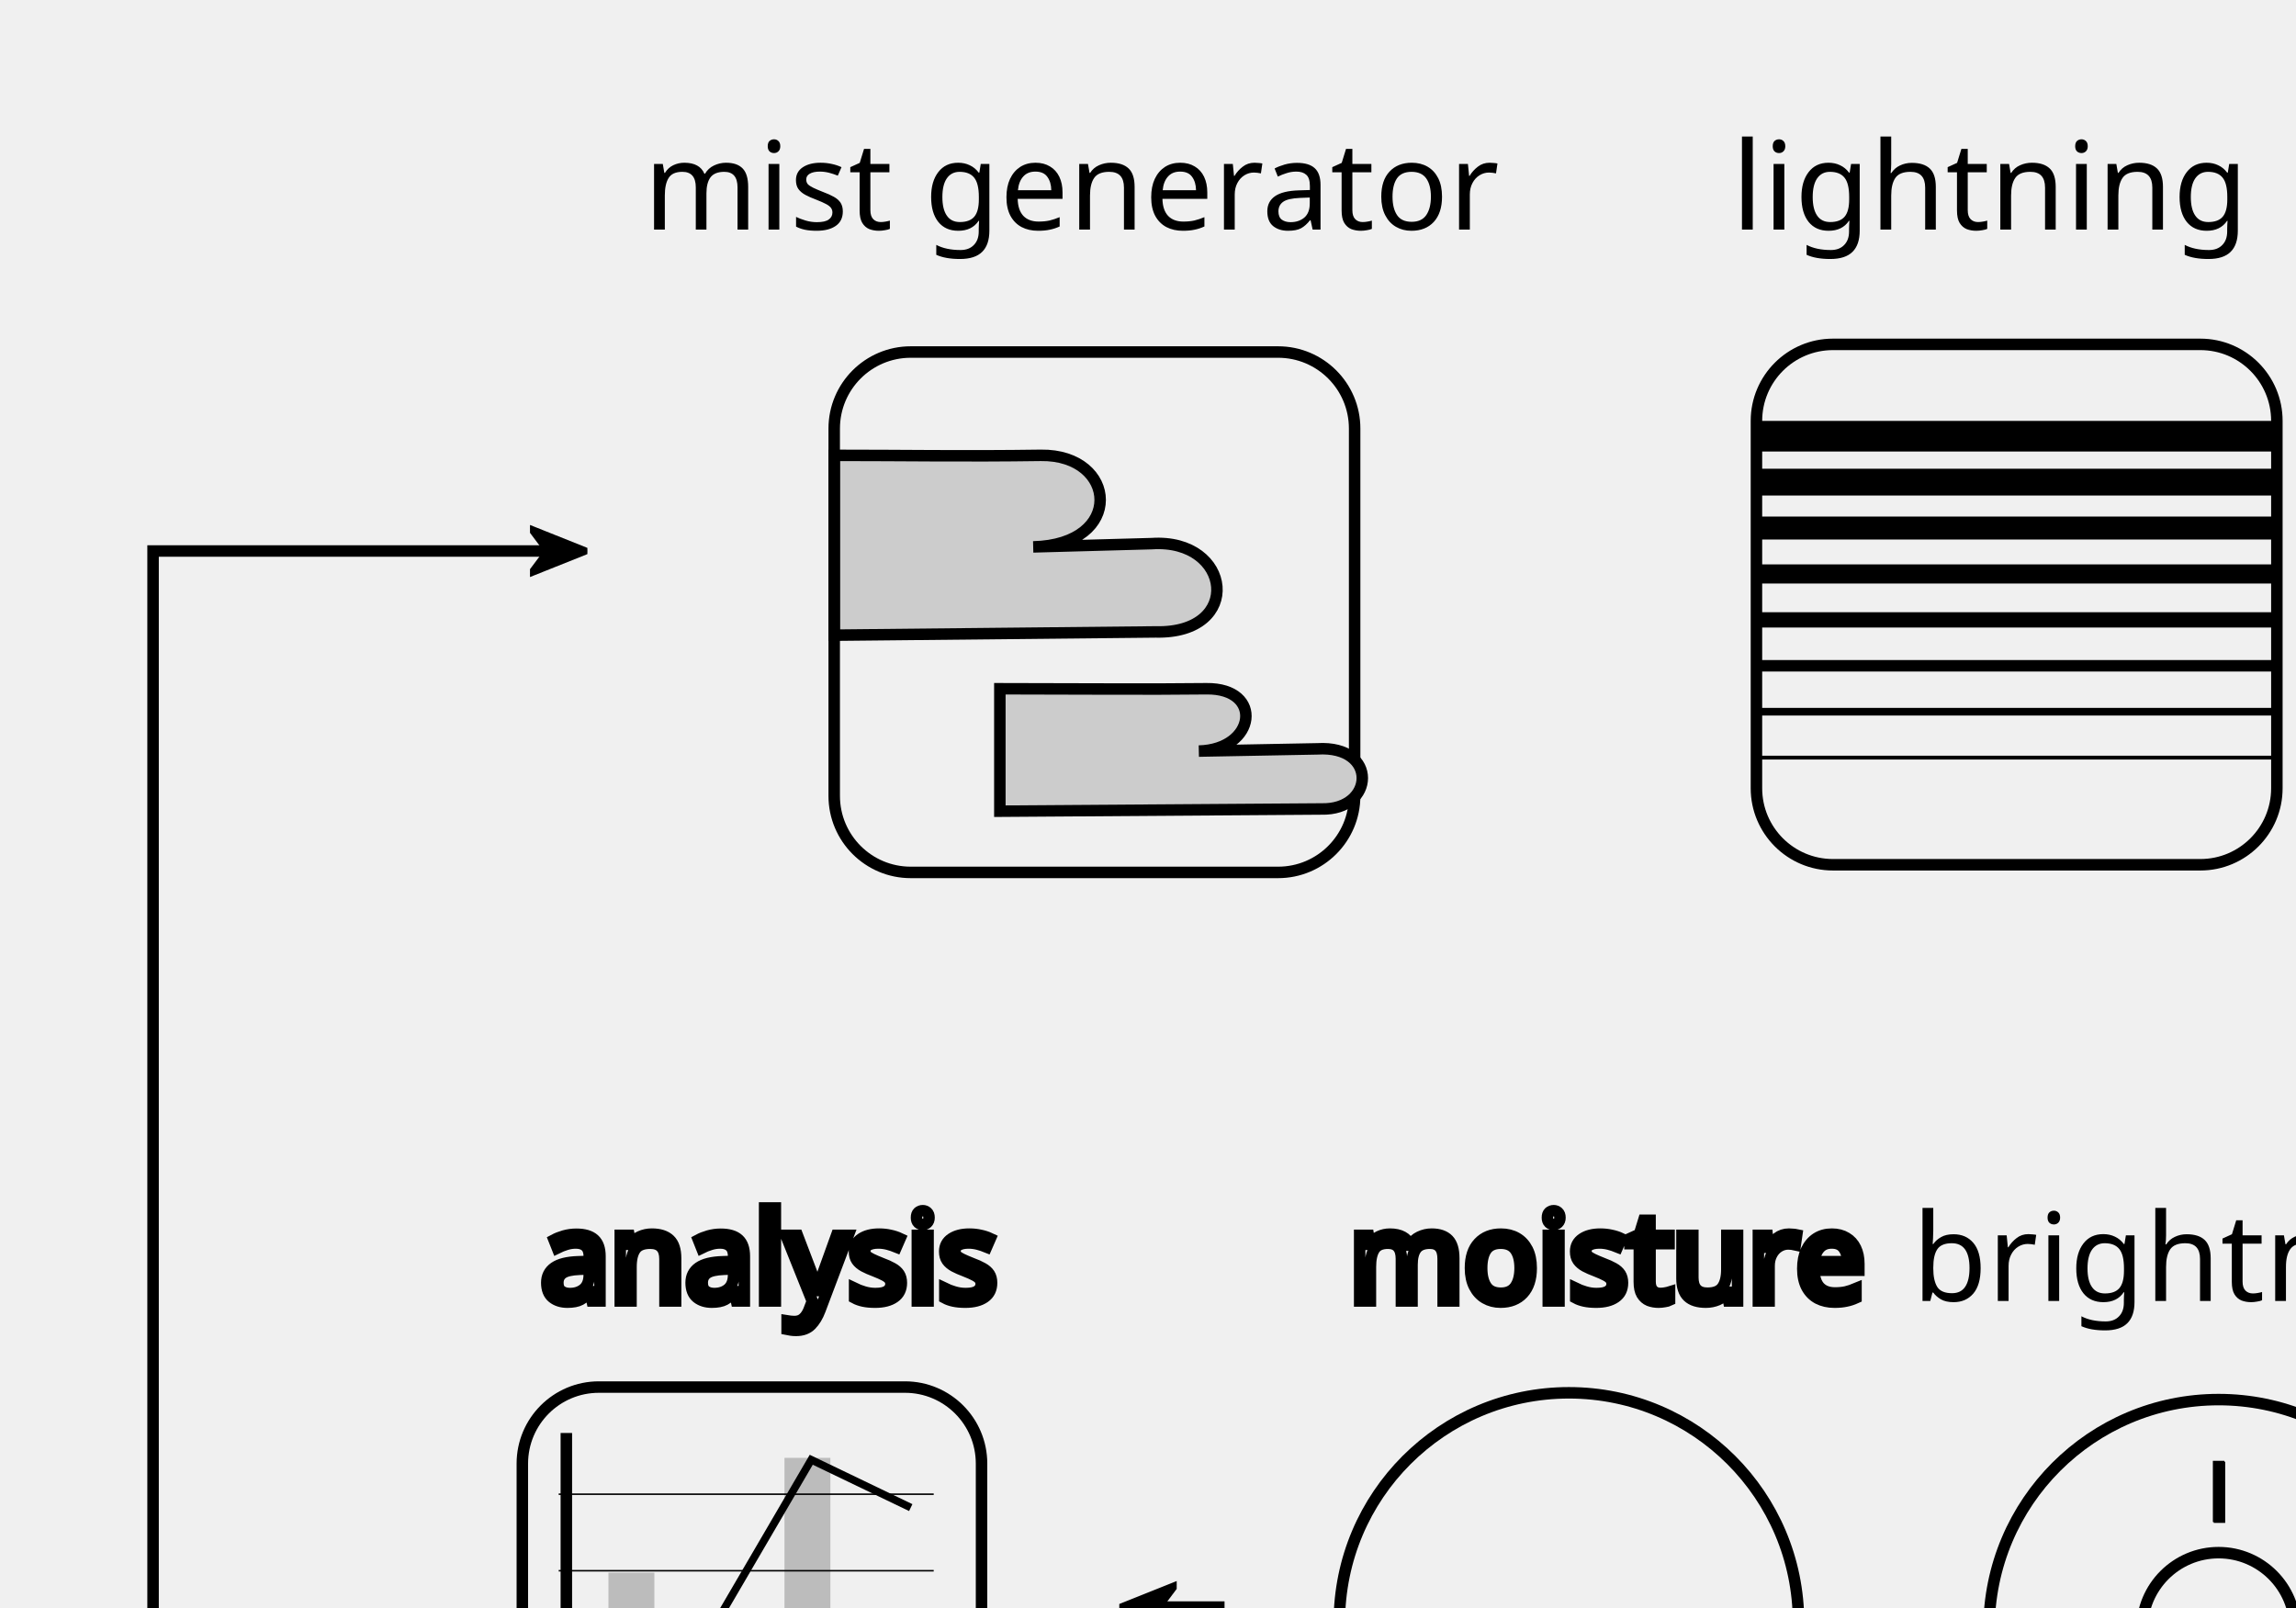
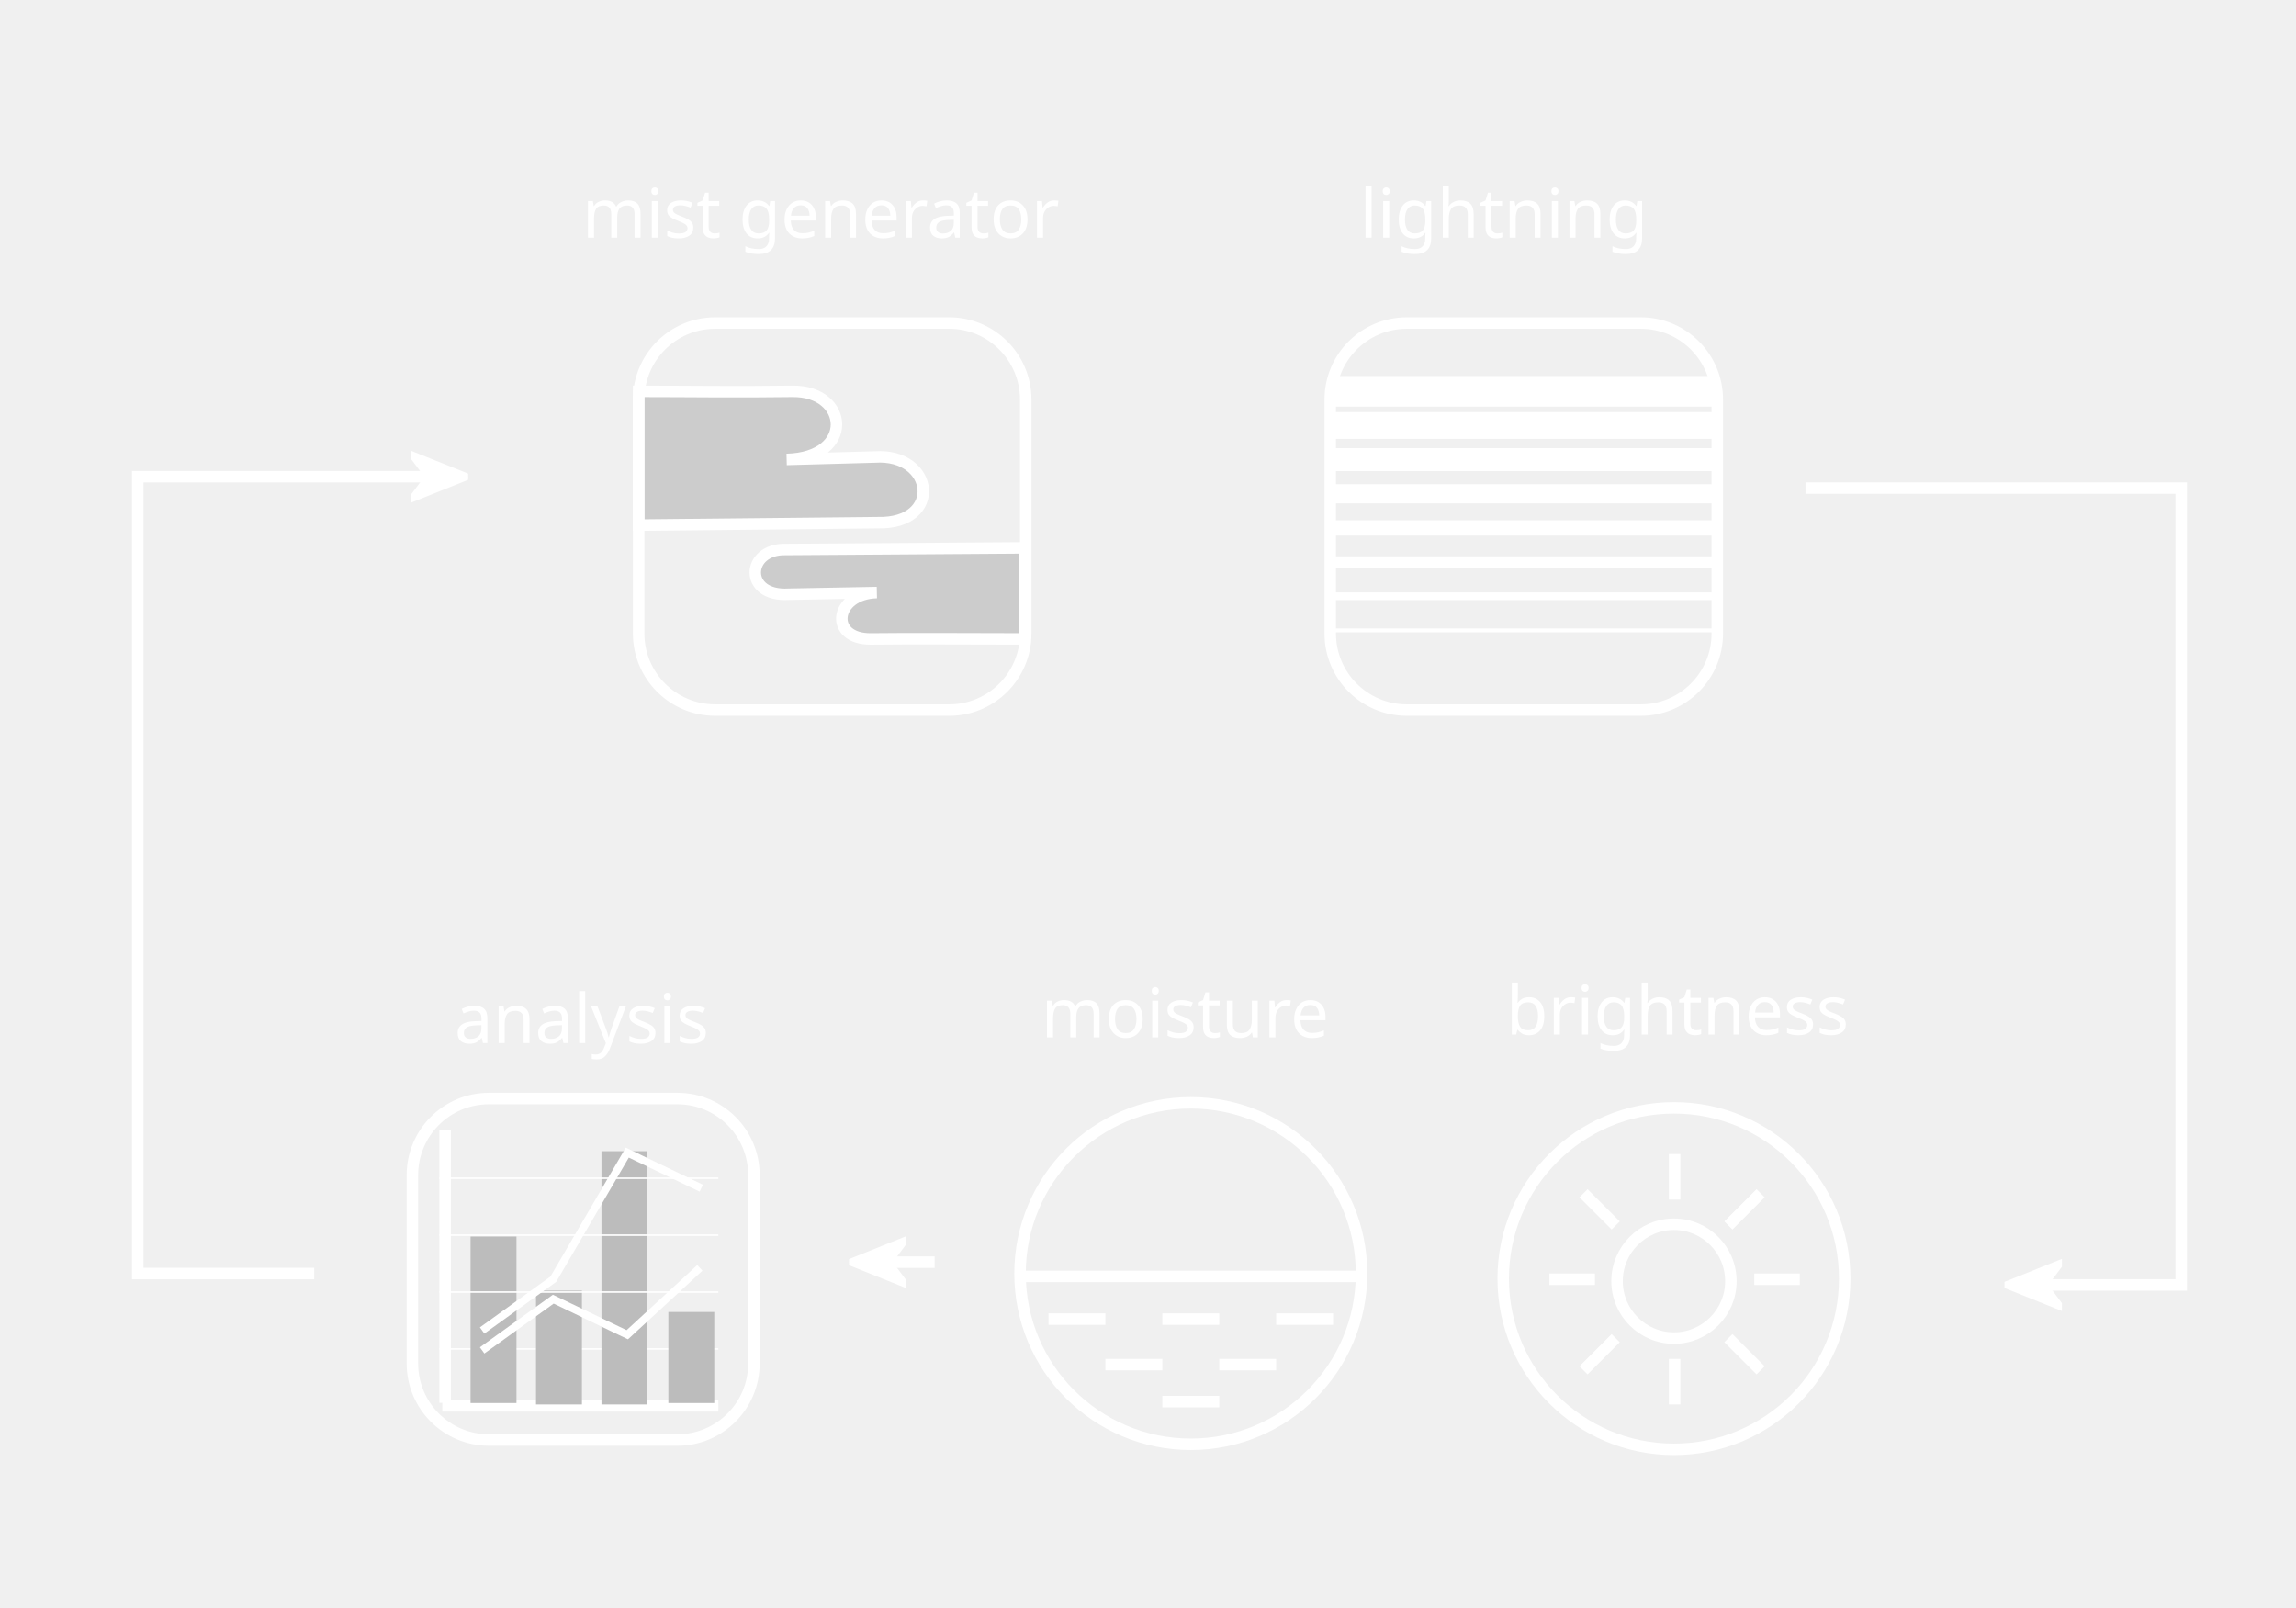
<svg xmlns="http://www.w3.org/2000/svg" width="300" height="210">
  <defs>
-     <marker refY="50" refX="50" markerHeight="5" markerWidth="5" viewBox="0 0 100 100" orient="auto" markerUnits="strokeWidth" id="se_marker_end_svg_65">
-       <path stroke-width="10" stroke="#000000" fill="#000000" d="m100,50l-100,40l30,-40l-30,-40l100,40z" id="svg_29" />
+     <marker id="se_marker_end_svg_65" markerUnits="strokeWidth" orient="auto" viewBox="0 0 100 100" markerWidth="5" markerHeight="5" refX="50" refY="50">
+       <path id="svg_29" d="m100,50l-100,40l30,-40l-30,-40l100,40z" fill="#ffffff" stroke="#ffffff" stroke-width="10" />
    </marker>
-     <marker refY="50" refX="50" markerHeight="5" markerWidth="5" viewBox="0 0 100 100" orient="auto" markerUnits="strokeWidth" id="se_marker_end_svg_66">
-       <path stroke-width="10" stroke="#000000" fill="#000000" d="m100,50l-100,40l30,-40l-30,-40l100,40z" id="svg_41" />
+     <marker id="se_marker_end_svg_66" markerUnits="strokeWidth" orient="auto" viewBox="0 0 100 100" markerWidth="5" markerHeight="5" refX="50" refY="50">
+       <path id="svg_41" d="m100,50l-100,40l30,-40l-30,-40l100,40z" fill="#ffffff" stroke="#ffffff" stroke-width="10" />
    </marker>
-     <marker refY="50" refX="50" markerHeight="5" markerWidth="5" viewBox="0 0 100 100" orient="auto" markerUnits="strokeWidth" id="se_marker_end_svg_67">
-       <path stroke-width="10" stroke="#000000" fill="#000000" d="m100,50l-100,40l30,-40l-30,-40l100,40z" id="svg_42" />
+     <marker id="se_marker_end_svg_67" markerUnits="strokeWidth" orient="auto" viewBox="0 0 100 100" markerWidth="5" markerHeight="5" refX="50" refY="50">
+       <path id="svg_42" d="m100,50l-100,40l30,-40l-30,-40l100,40z" fill="#ffffff" stroke="#ffffff" stroke-width="10" />
    </marker>
  </defs>
  <g>
-     <line id="svg_20" y2="220" x2="190" y1="220" x1="180" stroke-linecap="null" stroke-linejoin="null" stroke-width="1.5" stroke="#000000" fill="none" />
-     <circle id="svg_18" r="30" cy="212" cx="205" stroke-linecap="null" stroke-linejoin="null" stroke-width="1.5" stroke="#000000" fill="none" />
-     <line id="svg_21" y2="220" x2="210" y1="220" x1="200" stroke-linecap="null" stroke-linejoin="null" stroke-width="1.5" stroke="#000000" fill="none" />
-     <line id="svg_19" y2="212.5" x2="235" y1="212.5" x1="175" stroke-linecap="null" stroke-linejoin="null" stroke-width="1.5" stroke="#000000" fill="none" />
-     <line id="svg_22" y2="220" x2="230" y1="220" x1="220" stroke-linecap="null" stroke-linejoin="null" stroke-width="1.5" stroke="#000000" fill="none" />
-     <line id="svg_23" y2="228" x2="200" y1="228" x1="190" stroke-linecap="null" stroke-linejoin="null" stroke-width="1.5" stroke="#000000" fill="none" />
-     <line id="svg_24" y2="228" x2="220" y1="228" x1="210" stroke-linecap="null" stroke-linejoin="null" stroke-width="1.5" stroke="#000000" fill="none" />
-     <line id="svg_25" y2="234.5" x2="210" y1="234.5" x1="200" stroke-linecap="null" stroke-linejoin="null" stroke-width="1.5" stroke="#000000" fill="none" />
-     <g id="svg_40">
-       <circle id="svg_27" r="30" cy="212.887" cx="289.887" stroke-linecap="null" stroke-linejoin="null" stroke-width="1.5" stroke="#000000" fill="none" />
-       <circle id="svg_28" r="10" cy="212.887" cx="289.887" stroke-linecap="null" stroke-linejoin="null" stroke-width="1.5" stroke="#000000" fill="none" />
-       <g id="svg_34">
-         <line id="svg_30" y2="190.887" x2="289.887" y1="198.887" x1="289.887" stroke-linecap="null" stroke-linejoin="null" stroke-width="1.5" stroke="#000000" fill="none" />
-         <line id="svg_31" y2="226.887" x2="289.887" y1="234.887" x1="289.887" stroke-linecap="null" stroke-linejoin="null" stroke-width="1.5" stroke="#000000" fill="none" />
-         <line id="svg_32" y2="212.887" x2="275.887" y1="212.887" x1="267.887" stroke-linecap="null" stroke-linejoin="null" stroke-width="1.5" stroke="#000000" fill="none" />
-         <line id="svg_33" y2="212.887" x2="311.887" y1="212.887" x1="303.887" stroke-linecap="null" stroke-linejoin="null" stroke-width="1.5" stroke="#000000" fill="none" />
-       </g>
-       <g id="svg_35">
-         <line id="svg_36" y2="191" x2="290" y1="199" x1="290" stroke-linecap="null" stroke-linejoin="null" stroke-width="1.5" stroke="#000000" fill="none" />
-         <line id="svg_37" y2="227" x2="290" y1="235" x1="290" stroke-linecap="null" stroke-linejoin="null" stroke-width="1.5" stroke="#000000" fill="none" />
-         <line id="svg_38" y2="213" x2="276" y1="213" x1="268" stroke-linecap="null" stroke-linejoin="null" stroke-width="1.5" stroke="#000000" fill="none" />
-         <line id="svg_39" y2="213" x2="312" y1="213" x1="304" stroke-linecap="null" stroke-linejoin="null" stroke-width="1.5" stroke="#000000" fill="none" />
-       </g>
+     <line fill="none" stroke="#ffffff" stroke-width="1.5" stroke-linejoin="null" stroke-linecap="null" x1="57.79" y1="183.708" x2="93.861" y2="183.708" id="svg_47" />
+     <line fill="none" stroke="#ffffff" stroke-width="0.2" stroke-linejoin="null" stroke-linecap="null" x1="57.418" y1="176.271" x2="93.861" y2="176.271" id="svg_58" />
+     <circle fill="none" stroke="#ffffff" stroke-width="1.5" stroke-linejoin="null" stroke-linecap="null" cx="218.724" cy="167.076" r="22.312" id="svg_27" />
+     <circle fill="none" stroke="#ffffff" stroke-width="1.5" stroke-linejoin="null" stroke-linecap="null" cx="218.724" cy="167.41" r="7.437" id="svg_28" />
+     <g id="svg_35">
+       <line fill="none" stroke="#ffffff" stroke-width="1.5" stroke-linejoin="null" stroke-linecap="null" x1="218.808" y1="156.748" x2="218.808" y2="150.798" id="svg_36" />
+       <line fill="none" stroke="#ffffff" stroke-width="1.5" stroke-linejoin="null" stroke-linecap="null" x1="218.808" y1="183.522" x2="218.808" y2="177.572" id="svg_37" />
+       <line fill="none" stroke="#ffffff" stroke-width="1.5" stroke-linejoin="null" stroke-linecap="null" x1="202.446" y1="167.16" x2="208.396" y2="167.16" id="svg_38" />
+       <line fill="none" stroke="#ffffff" stroke-width="1.5" stroke-linejoin="null" stroke-linecap="null" x1="229.22" y1="167.16" x2="235.17" y2="167.16" id="svg_39" />
    </g>
-     <rect id="svg_43" ry="10" rx="10" height="60" width="60" y="181.25" x="68.25" stroke-width="1.5" stroke="#000000" fill="none" />
-     <line id="svg_45" y2="235.25" x2="74" y1="187.25" x1="74" stroke-linecap="null" stroke-linejoin="null" stroke-width="1.5" stroke="#000000" fill="none" />
-     <line id="svg_50" y2="234.75" x2="82.5" y1="205.5" x1="82.5" stroke-linecap="null" stroke-linejoin="null" stroke-width="6" stroke="#bcbcbc" fill="none" />
-     <line id="svg_52" y2="235" x2="94" y1="215" x1="94" stroke-linecap="null" stroke-linejoin="null" stroke-width="6" stroke="#bcbcbc" fill="none" />
-     <line id="svg_53" y2="235" x2="105.5" y1="190.5" x1="105.5" stroke-linecap="null" stroke-linejoin="null" stroke-width="6" stroke="#bcbcbc" fill="none" />
-     <line id="svg_54" y2="234.75" x2="117.25" y1="218.75" x1="117.25" stroke-linecap="null" stroke-linejoin="null" stroke-width="6" stroke="#bcbcbc" fill="none" />
-     <path d="m80.5,222l12.5,-9l13,-22.25l13,6.25" id="svg_48" stroke-linecap="null" stroke-linejoin="null" stroke="#000000" fill="none" />
-     <path d="m80.5,225.5l12.5,-9l13,6.25l12.75,-11.75" id="svg_49" stroke-linecap="null" stroke-linejoin="null" stroke="#000000" fill="none" />
-     <line id="svg_47" y2="235.25" x2="122" y1="235.25" x1="73.5" stroke-linecap="null" stroke-linejoin="null" stroke-width="1.5" stroke="#000000" fill="none" />
-     <line id="svg_55" y2="195.25" x2="122" y1="195.25" x1="73" stroke-linecap="null" stroke-linejoin="null" stroke-width="0.2" stroke="#000000" fill="none" />
-     <line id="svg_56" y2="205.25" x2="122" y1="205.25" x1="73" stroke-linecap="null" stroke-linejoin="null" stroke-width="0.2" stroke="#000000" fill="none" />
-     <line id="svg_57" y2="215.25" x2="122" y1="215.25" x1="73" stroke-linecap="null" stroke-linejoin="null" stroke-width="0.2" stroke="#000000" fill="none" />
-     <line id="svg_58" y2="225.25" x2="122" y1="225.25" x1="73" stroke-linecap="null" stroke-linejoin="null" stroke-width="0.2" stroke="#000000" fill="none" />
-     <text xml:space="preserve" text-anchor="middle" font-family="Sans-serif" font-size="16" id="svg_60" y="170" x="100.5" stroke-linecap="null" stroke-linejoin="null" stroke-width="1.5" stroke="#000000" fill="none">analysis</text>
-     <text id="svg_61" xml:space="preserve" text-anchor="middle" font-family="Sans-serif" font-size="16" y="170" x="210" stroke-linecap="null" stroke-linejoin="null" stroke-width="1.5" stroke="#000000" fill="none">moisture</text>
-     <text id="svg_62" xml:space="preserve" text-anchor="middle" font-family="Sans-serif" font-size="16" y="170" x="290" stroke-linecap="null" stroke-linejoin="null" stroke-width="0" stroke="#000000" fill="#000000">brightness</text>
-     <text id="svg_63" xml:space="preserve" text-anchor="middle" font-family="Sans-serif" font-size="16" y="30" x="140" stroke-linecap="null" stroke-linejoin="null" stroke-width="0" stroke="#000000" fill="#000000">mist generator</text>
-     <text xml:space="preserve" text-anchor="middle" font-family="Sans-serif" font-size="16" id="svg_64" y="30" x="260" stroke-linecap="null" stroke-linejoin="null" stroke-width="0" stroke="#000000" fill="#000000">lightning</text>
-     <path d="m313,74l66,0l0,140l-26,0" marker-end="url(#se_marker_end_svg_65)" id="svg_65" stroke-linecap="null" stroke-linejoin="null" stroke-width="1.5" stroke="#000000" fill="none" />
-     <path marker-end="url(#se_marker_end_svg_66)" id="svg_66" d="m51,212l-31,0l0,-140l53,0" stroke-linecap="null" stroke-linejoin="null" stroke-width="1.5" stroke="#000000" fill="none" />
-     <line marker-end="url(#se_marker_end_svg_67)" stroke-width="1.5" id="svg_67" y2="210" x2="150" y1="210" x1="160" stroke-linecap="null" stroke-linejoin="null" stroke="#000000" fill="none" />
+     <rect fill="none" stroke="#ffffff" stroke-width="1.5" x="53.885" y="143.546" width="44.624" height="44.624" rx="10" ry="10" id="svg_43" />
+     <line fill="none" stroke="#ffffff" stroke-width="1.5" stroke-linejoin="null" stroke-linecap="null" x1="58.162" y1="147.609" x2="58.162" y2="183.308" id="svg_45" />
+     <line fill="none" stroke="#bcbcbc" stroke-width="6" stroke-linejoin="null" stroke-linecap="null" x1="64.483" y1="161.582" x2="64.483" y2="183.336" id="svg_50" />
+     <line fill="none" stroke="#bcbcbc" stroke-width="6" stroke-linejoin="null" stroke-linecap="null" x1="73.036" y1="168.647" x2="73.036" y2="183.522" id="svg_52" />
+     <line fill="none" stroke="#bcbcbc" stroke-width="6" stroke-linejoin="null" stroke-linecap="null" x1="81.589" y1="150.426" x2="81.589" y2="183.522" id="svg_53" />
+     <line fill="none" stroke="#bcbcbc" stroke-width="6" stroke-linejoin="null" stroke-linecap="null" x1="90.328" y1="171.436" x2="90.328" y2="183.336" id="svg_54" />
+     <path fill="none" stroke="#ffffff" stroke-linejoin="null" stroke-linecap="null" id="svg_48" d="m62.996,173.854l9.297,-6.694l9.669,-16.548l9.669,4.648" />
+     <path fill="none" stroke="#ffffff" stroke-linejoin="null" stroke-linecap="null" id="svg_49" d="m62.996,176.457l9.297,-6.694l9.669,4.648l9.483,-8.739" />
+     <line fill="none" stroke="#ffffff" stroke-width="0.2" stroke-linejoin="null" stroke-linecap="null" x1="57.418" y1="153.959" x2="93.861" y2="153.959" id="svg_55" />
+     <line fill="none" stroke="#ffffff" stroke-width="0.2" stroke-linejoin="null" stroke-linecap="null" x1="57.418" y1="161.396" x2="93.861" y2="161.396" id="svg_56" />
+     <line fill="none" stroke="#ffffff" stroke-width="0.2" stroke-linejoin="null" stroke-linecap="null" x1="57.418" y1="168.833" x2="93.861" y2="168.833" id="svg_57" />
+     <text transform="matrix(0.7437326,0,0,0.7437326,5.125349,4.744952) " fill="#ffffff" stroke="#ffffff" stroke-width="0" stroke-linejoin="null" stroke-linecap="null" x="287.811" y="175.378" font-size="12" font-family="Sans-serif" text-anchor="middle" xml:space="preserve" id="svg_62">brightness</text>
+     <text transform="matrix(0.7437326,0,0,0.7437326,5.125349,4.744952) " fill="#ffffff" stroke="#ffffff" stroke-width="0" stroke-linejoin="null" stroke-linecap="null" x="137.311" y="35.378" font-size="12" font-family="Sans-serif" text-anchor="middle" xml:space="preserve" id="svg_63">mist generator</text>
+     <text transform="matrix(0.7437326,0,0,0.7437326,5.125349,4.744952) " fill="#ffffff" stroke="#ffffff" stroke-width="0" stroke-linejoin="null" stroke-linecap="null" x="257.311" y="35.378" id="svg_64" font-size="12" font-family="Sans-serif" text-anchor="middle" xml:space="preserve">lightning</text>
+     <path fill="none" stroke="#ffffff" stroke-width="1.5" stroke-linejoin="null" stroke-linecap="null" id="svg_65" marker-end="url(#se_marker_end_svg_65)" d="m235.914,63.781l49.086,0l0,104.123l-19.337,0" />
+     <path fill="none" stroke="#ffffff" stroke-width="1.5" stroke-linejoin="null" stroke-linecap="null" d="m41.056,166.416l-23.056,0l0,-104.123l39.418,0" id="svg_66" marker-end="url(#se_marker_end_svg_66)" />
+     <line fill="none" stroke="#ffffff" stroke-linejoin="null" stroke-linecap="null" x1="122.123" y1="164.929" x2="114.685" y2="164.929" id="svg_67" stroke-width="1.5" marker-end="url(#se_marker_end_svg_67)" />
    <g id="svg_44">
-       <line id="svg_7" y2="57" x2="297.046" y1="57" x1="230" stroke-linecap="null" stroke-linejoin="null" stroke-width="4" stroke="#000000" fill="none" />
-       <rect id="svg_5" ry="10" rx="10" height="68" width="68" y="45" x="229.5" stroke-width="1.5" stroke="#000000" fill="none" />
-       <line id="svg_8" y2="63" x2="297" y1="63" x1="230" stroke-linecap="null" stroke-linejoin="null" stroke-width="3.5" stroke="#000000" fill="none" />
-       <line id="svg_11" y2="69" x2="297" y1="69" x1="230" stroke-linecap="null" stroke-linejoin="null" stroke-width="3" stroke="#000000" fill="none" />
-       <line id="svg_12" y2="75" x2="297" y1="75" x1="230" stroke-linecap="null" stroke-linejoin="null" stroke-width="2.5" stroke="#000000" fill="none" />
-       <line id="svg_13" y2="81" x2="297" y1="81" x1="230" stroke-linecap="null" stroke-linejoin="null" stroke-width="2" stroke="#000000" fill="none" />
-       <line id="svg_14" y2="87" x2="297" y1="87" x1="230" stroke-linecap="null" stroke-linejoin="null" stroke-width="1.5" stroke="#000000" fill="none" />
-       <line id="svg_15" y2="93" x2="297" y1="93" x1="230" stroke-linecap="null" stroke-linejoin="null" stroke="#000000" fill="none" />
-       <line id="svg_16" y2="99" x2="297.5" y1="99" x1="230" stroke-linecap="null" stroke-linejoin="null" stroke-width="0.5" stroke="#000000" fill="none" />
+       <line fill="none" stroke="#ffffff" stroke-width="4" stroke-linejoin="null" stroke-linecap="null" x1="174.184" y1="51.138" x2="224.048" y2="51.138" id="svg_7" />
+       <rect fill="none" stroke="#ffffff" stroke-width="1.5" x="173.812" y="42.213" width="50.574" height="50.574" rx="10" ry="10" id="svg_5" />
+       <line fill="none" stroke="#ffffff" stroke-width="3.5" stroke-linejoin="null" stroke-linecap="null" x1="174.184" y1="55.6" x2="224.014" y2="55.6" id="svg_8" />
+       <line fill="none" stroke="#ffffff" stroke-width="3" stroke-linejoin="null" stroke-linecap="null" x1="174.184" y1="60.062" x2="224.014" y2="60.062" id="svg_11" />
+       <line fill="none" stroke="#ffffff" stroke-width="2.5" stroke-linejoin="null" stroke-linecap="null" x1="174.184" y1="64.525" x2="224.014" y2="64.525" id="svg_12" />
+       <line fill="none" stroke="#ffffff" stroke-width="2" stroke-linejoin="null" stroke-linecap="null" x1="174.184" y1="68.987" x2="224.014" y2="68.987" id="svg_13" />
+       <line fill="none" stroke="#ffffff" stroke-width="1.5" stroke-linejoin="null" stroke-linecap="null" x1="174.184" y1="73.45" x2="224.014" y2="73.45" id="svg_14" />
+       <line fill="none" stroke="#ffffff" stroke-linejoin="null" stroke-linecap="null" x1="174.184" y1="77.912" x2="224.014" y2="77.912" id="svg_15" />
+       <line fill="none" stroke="#ffffff" stroke-width="0.5" stroke-linejoin="null" stroke-linecap="null" x1="174.184" y1="82.374" x2="224.386" y2="82.374" id="svg_16" />
    </g>
-     <g id="svg_46">
-       <path d="m109,59.5c9,0 17,0.143 27,0c10,-0.143 11,11.679 -1,11.964l15.486,-0.427c10.5,-0.712 12.014,11.821 0.514,11.536l-42,0.427l0,-23.5l0,0z" id="svg_3" stroke-linecap="null" stroke-linejoin="null" stroke-width="1.5" stroke="#000000" fill="#cccccc" />
-       <rect ry="10" rx="10" id="svg_1" height="68" width="68" y="46" x="109" stroke-width="1.5" stroke="#000000" fill="none" />
-       <path id="svg_4" d="m130.643,89.999c9,0 19.5,0.097 27,0c7.5,-0.097 6.5,7.952 -1,8.146l15.486,-0.291c8,-0.485 7.486,8.049 0.514,7.855l-42,0.291l0,-16.001l0,0l0,0l0,0l0,0z" stroke-linecap="null" stroke-linejoin="null" stroke-width="1.5" stroke="#000000" fill="#cccccc" />
+     <text transform="matrix(0.7437326,0,0,0.7437326,5.125349,4.744952) " fill="#ffffff" stroke="#ffffff" stroke-width="0" stroke-linejoin="null" stroke-linecap="null" x="201.311" y="175.878" font-size="12" font-family="Sans-serif" text-anchor="middle" xml:space="preserve" id="svg_26">moisture</text>
+     <text transform="matrix(0.7437326,0,0,0.7437326,5.125349,4.744952) " fill="#ffffff" stroke="#ffffff" stroke-width="0" stroke-linejoin="null" stroke-linecap="null" x="95.311" y="176.878" font-size="12" font-family="Sans-serif" text-anchor="middle" xml:space="preserve" id="svg_51">analysis</text>
+     <g id="svg_59">
+       <path fill="#cccccc" stroke="#ffffff" stroke-width="1.5" stroke-linejoin="null" stroke-linecap="null" id="svg_3" d="m83.448,51.138c6.694,0 12.643,0.106 20.081,0c7.437,-0.106 8.181,8.686 -0.744,8.898l11.517,-0.318c7.809,-0.529 8.935,8.792 0.382,8.58l-31.237,0.318l0,-17.478l0,0z" />
+       <rect fill="none" stroke="#ffffff" stroke-width="1.5" x="83.448" y="42.213" width="50.574" height="50.574" id="svg_1" rx="10" ry="10" />
+       <path fill="#cccccc" stroke="#ffffff" stroke-width="1.5" stroke-linejoin="null" stroke-linecap="null" d="m133.906,83.489c-6.694,0 -14.503,-0.072 -20.081,0c-5.578,0.072 -4.834,-5.914 0.744,-6.058l-11.518,0.216c-5.949,0.36 -5.567,-5.986 -0.382,-5.842l31.237,-0.216l0,11.9l0,0l0,0l0,0l0,0l0,0l0,0z" id="svg_4" />
+     </g>
+     <g id="svg_2">
+       <line fill="none" stroke="#ffffff" stroke-width="1.5" stroke-linejoin="null" stroke-linecap="null" x1="144.435" y1="178.316" x2="151.872" y2="178.316" id="svg_23" />
+       <line fill="none" stroke="#ffffff" stroke-width="1.5" stroke-linejoin="null" stroke-linecap="null" x1="159.309" y1="178.316" x2="166.747" y2="178.316" id="svg_24" />
+       <line fill="none" stroke="#ffffff" stroke-width="1.5" stroke-linejoin="null" stroke-linecap="null" x1="151.872" y1="183.15" x2="159.309" y2="183.15" id="svg_25" />
+       <line fill="none" stroke="#ffffff" stroke-width="1.5" stroke-linejoin="null" stroke-linecap="null" x1="136.997" y1="172.366" x2="144.435" y2="172.366" id="svg_20" />
+       <circle fill="none" stroke="#ffffff" stroke-width="1.5" stroke-linejoin="null" stroke-linecap="null" cx="155.591" cy="166.416" r="22.312" id="svg_18" />
+       <line fill="none" stroke="#ffffff" stroke-width="1.5" stroke-linejoin="null" stroke-linecap="null" x1="151.872" y1="172.366" x2="159.309" y2="172.366" id="svg_21" />
+       <line fill="none" stroke="#ffffff" stroke-width="1.5" stroke-linejoin="null" stroke-linecap="null" x1="133.279" y1="166.788" x2="177.903" y2="166.788" id="svg_19" />
+       <line fill="none" stroke="#ffffff" stroke-width="1.5" stroke-linejoin="null" stroke-linecap="null" x1="166.747" y1="172.366" x2="174.184" y2="172.366" id="svg_22" />
+     </g>
+     <g transform="rotate(45 218.4745,167.4933) " id="svg_70">
+       <line id="svg_71" fill="none" stroke="#ffffff" stroke-width="1.5" stroke-linejoin="null" stroke-linecap="null" x1="218.474" y1="157.081" x2="218.474" y2="151.131" />
+       <line id="svg_72" fill="none" stroke="#ffffff" stroke-width="1.5" stroke-linejoin="null" stroke-linecap="null" x1="218.474" y1="183.855" x2="218.474" y2="177.906" />
+       <line id="svg_73" fill="none" stroke="#ffffff" stroke-width="1.5" stroke-linejoin="null" stroke-linecap="null" x1="202.112" y1="167.493" x2="208.062" y2="167.493" />
+       <line id="svg_74" fill="none" stroke="#ffffff" stroke-width="1.5" stroke-linejoin="null" stroke-linecap="null" x1="228.887" y1="167.493" x2="234.837" y2="167.493" />
    </g>
  </g>
</svg>
